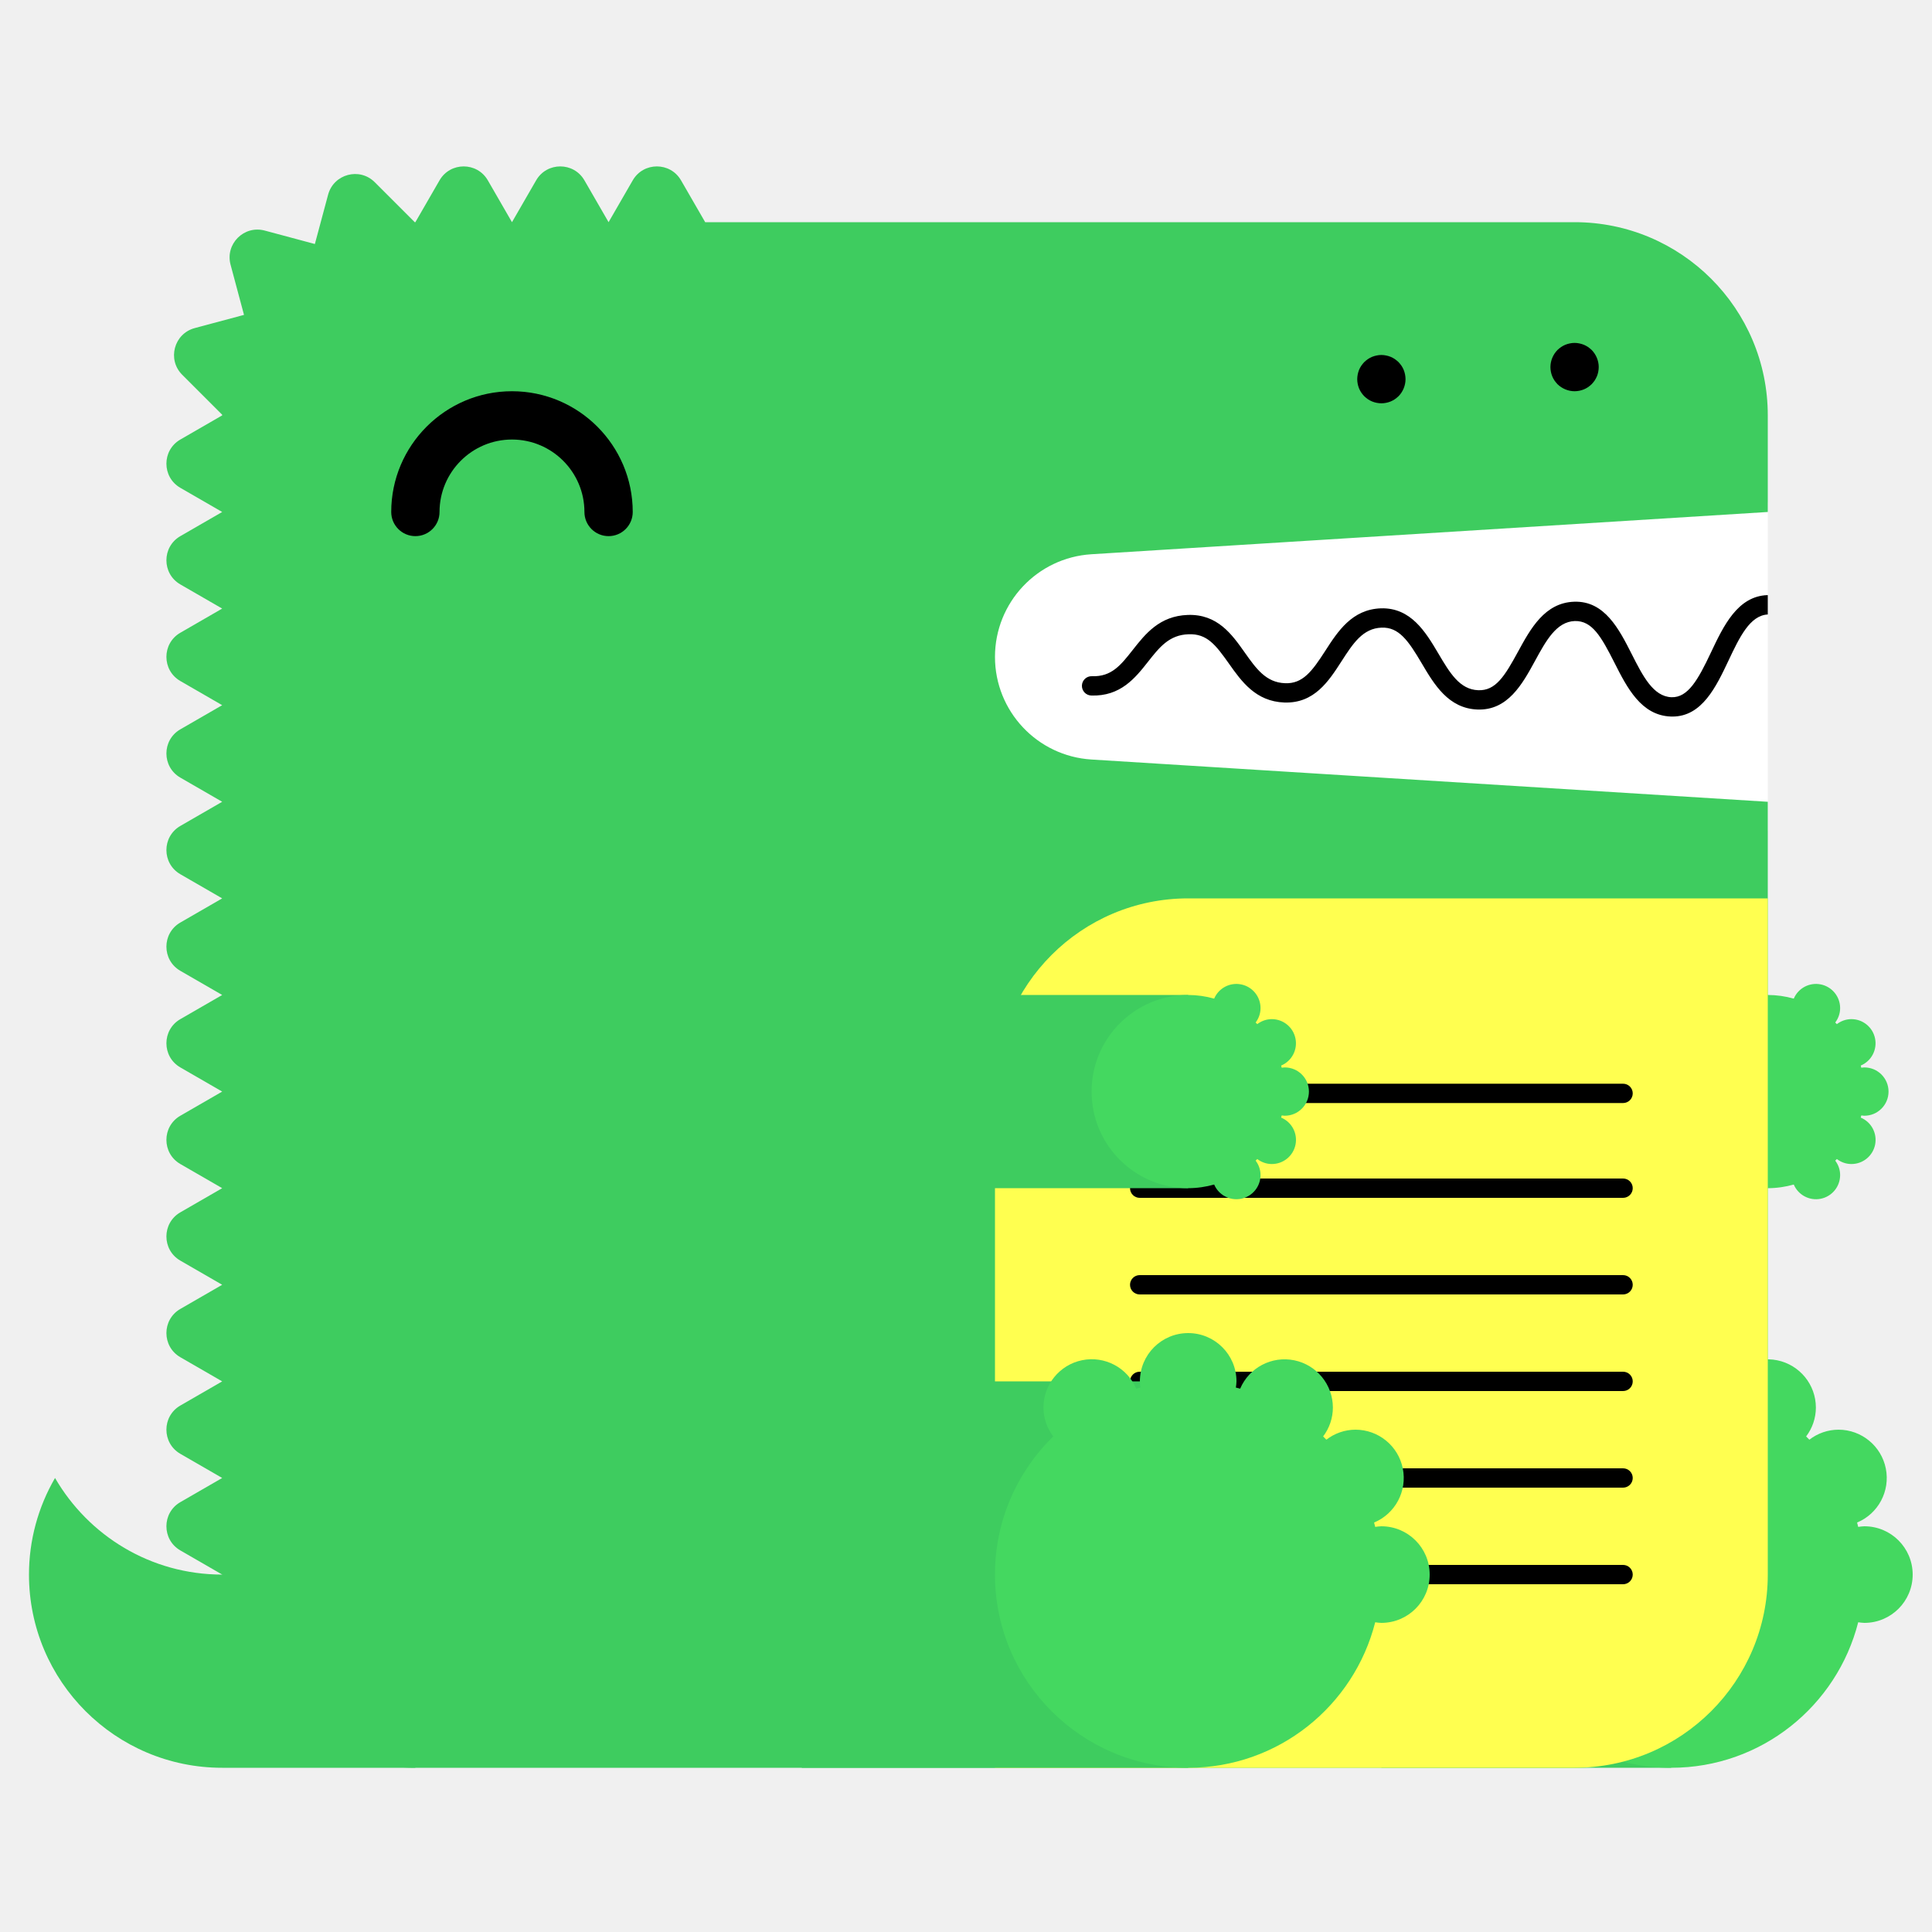
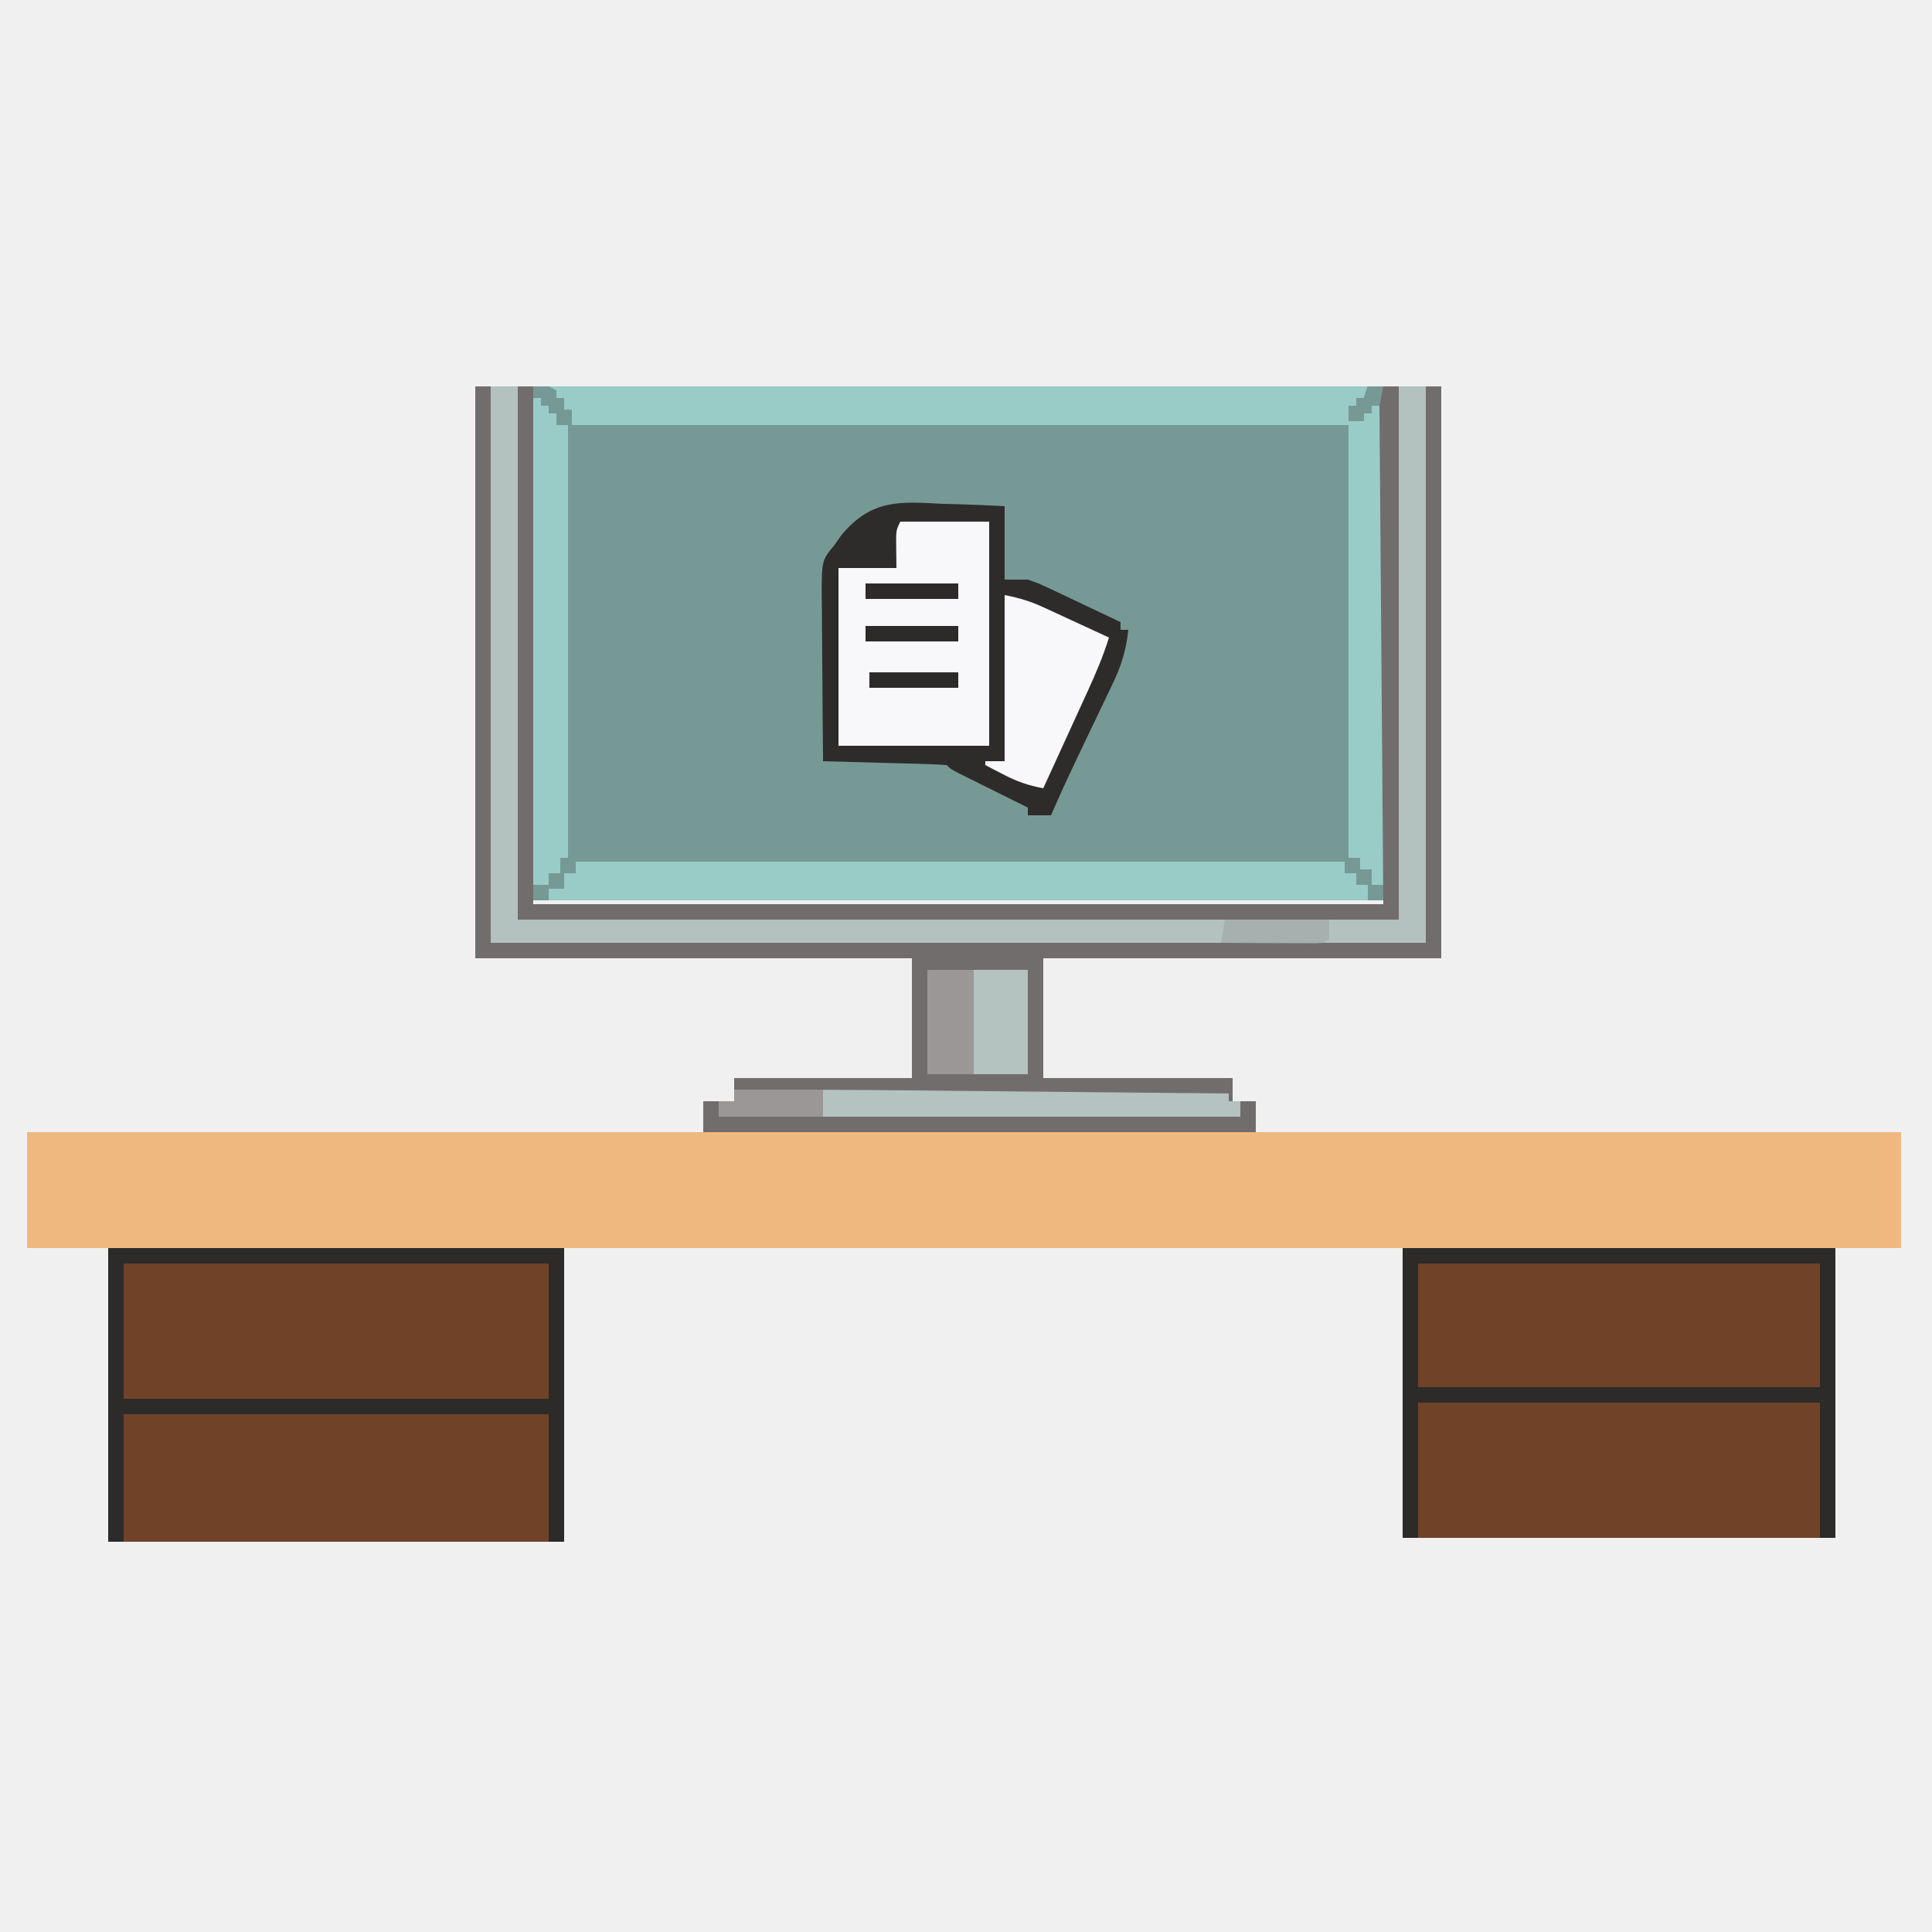
- <svg xmlns="http://www.w3.org/2000/svg" width="200" height="200" viewBox="0 0 200 200">
-   <g fill="none" fill-rule="evenodd">
-     <path fill="#FFF" d="M99 52h84v34H99z" />
-     <path d="M23 163c-7.398 0-13.843-4.027-17.303-10A19.886 19.886 0 0 0 3 163c0 11.046 8.954 20 20 20h20v-20H23z" fill="#3ECC5F" />
-     <path d="M112.98 57.376L183 53V43c0-11.046-8.954-20-20-20H73l-2.5-4.33c-1.112-1.925-3.889-1.925-5 0L63 23l-2.5-4.33c-1.111-1.925-3.889-1.925-5 0L53 23l-2.5-4.33c-1.111-1.925-3.889-1.925-5 0L43 23c-.022 0-.042.003-.065.003l-4.142-4.141c-1.57-1.571-4.252-.853-4.828 1.294l-1.369 5.104-5.192-1.392c-2.148-.575-4.111 1.389-3.535 3.536l1.39 5.193-5.102 1.367c-2.148.576-2.867 3.259-1.296 4.83l4.142 4.142c0 .021-.003.042-.003.064l-4.33 2.5c-1.925 1.111-1.925 3.889 0 5L23 53l-4.33 2.5c-1.925 1.111-1.925 3.889 0 5L23 63l-4.33 2.5c-1.925 1.111-1.925 3.889 0 5L23 73l-4.33 2.5c-1.925 1.111-1.925 3.889 0 5L23 83l-4.33 2.5c-1.925 1.111-1.925 3.889 0 5L23 93l-4.33 2.5c-1.925 1.111-1.925 3.889 0 5L23 103l-4.33 2.5c-1.925 1.111-1.925 3.889 0 5L23 113l-4.33 2.5c-1.925 1.111-1.925 3.889 0 5L23 123l-4.33 2.5c-1.925 1.111-1.925 3.889 0 5L23 133l-4.33 2.5c-1.925 1.111-1.925 3.889 0 5L23 143l-4.33 2.5c-1.925 1.111-1.925 3.889 0 5L23 153l-4.33 2.5c-1.925 1.111-1.925 3.889 0 5L23 163c0 11.046 8.954 20 20 20h120c11.046 0 20-8.954 20-20V83l-70.02-4.376A10.645 10.645 0 0 1 103 68c0-5.621 4.37-10.273 9.98-10.624" fill="#3ECC5F" />
-     <path fill="#3ECC5F" d="M143 183h30v-40h-30z" />
-     <path d="M193 158c-.219 0-.428.037-.639.064-.038-.15-.074-.301-.116-.451A5 5 0 0 0 190.32 148a4.96 4.96 0 0 0-3.016 1.036 26.531 26.531 0 0 0-.335-.336 4.955 4.955 0 0 0 1.011-2.987 5 5 0 0 0-9.599-1.959c-.148-.042-.297-.077-.445-.115.027-.211.064-.42.064-.639a5 5 0 0 0-5-5 5 5 0 0 0-5 5c0 .219.037.428.064.639-.148.038-.297.073-.445.115a4.998 4.998 0 0 0-9.599 1.959c0 1.125.384 2.151 1.011 2.987-3.717 3.632-6.031 8.693-6.031 14.3 0 11.046 8.954 20 20 20 9.339 0 17.16-6.41 19.361-15.064.211.027.42.064.639.064a5 5 0 0 0 5-5 5 5 0 0 0-5-5" fill="#44D860" />
-     <path fill="#3ECC5F" d="M153 123h30v-20h-30z" />
-     <path d="M193 115.5a2.5 2.5 0 1 0 0-5c-.109 0-.214.019-.319.032-.02-.075-.037-.15-.058-.225a2.501 2.501 0 0 0-.963-4.807c-.569 0-1.088.197-1.508.518a6.653 6.653 0 0 0-.168-.168c.314-.417.506-.931.506-1.494a2.5 2.5 0 0 0-4.8-.979A9.987 9.987 0 0 0 183 103c-5.522 0-10 4.478-10 10s4.478 10 10 10c.934 0 1.833-.138 2.69-.377a2.5 2.5 0 0 0 4.8-.979c0-.563-.192-1.077-.506-1.494.057-.055.113-.111.168-.168.42.321.939.518 1.508.518a2.5 2.5 0 0 0 .963-4.807c.021-.074.038-.15.058-.225.105.013.21.032.319.032" fill="#44D860" />
-     <path d="M63 55.5a2.5 2.5 0 0 1-2.5-2.5c0-4.136-3.364-7.5-7.5-7.5s-7.5 3.364-7.5 7.5a2.5 2.5 0 1 1-5 0c0-6.893 5.607-12.5 12.5-12.5S65.5 46.107 65.5 53a2.5 2.5 0 0 1-2.5 2.5" fill="#000" />
-     <path d="M103 183h60c11.046 0 20-8.954 20-20V93h-60c-11.046 0-20 8.954-20 20v70z" fill="#FFFF50" />
-     <path d="M168.02 124h-50.04a1 1 0 1 1 0-2h50.04a1 1 0 1 1 0 2m0 20h-50.04a1 1 0 1 1 0-2h50.04a1 1 0 1 1 0 2m0 20h-50.04a1 1 0 1 1 0-2h50.04a1 1 0 1 1 0 2m0-49.814h-50.04a1 1 0 1 1 0-2h50.04a1 1 0 1 1 0 2m0 19.814h-50.04a1 1 0 1 1 0-2h50.04a1 1 0 1 1 0 2m0 20h-50.04a1 1 0 1 1 0-2h50.04a1 1 0 1 1 0 2M183 61.611c-.012 0-.022-.006-.034-.005-3.09.105-4.552 3.196-5.842 5.923-1.346 2.85-2.387 4.703-4.093 4.647-1.889-.068-2.969-2.202-4.113-4.46-1.314-2.594-2.814-5.536-5.963-5.426-3.046.104-4.513 2.794-5.807 5.167-1.377 2.528-2.314 4.065-4.121 3.994-1.927-.07-2.951-1.805-4.136-3.813-1.321-2.236-2.848-4.75-5.936-4.664-2.994.103-4.465 2.385-5.763 4.4-1.373 2.13-2.335 3.428-4.165 3.351-1.973-.07-2.992-1.51-4.171-3.177-1.324-1.873-2.816-3.993-5.895-3.89-2.928.1-4.399 1.97-5.696 3.618-1.232 1.564-2.194 2.802-4.229 2.724a1 1 0 0 0-.072 2c3.017.101 4.545-1.8 5.872-3.487 1.177-1.496 2.193-2.787 4.193-2.855 1.926-.082 2.829 1.115 4.195 3.045 1.297 1.834 2.769 3.914 5.731 4.021 3.103.104 4.596-2.215 5.918-4.267 1.182-1.834 2.202-3.417 4.15-3.484 1.793-.067 2.769 1.35 4.145 3.681 1.297 2.197 2.766 4.686 5.787 4.796 3.125.108 4.634-2.62 5.949-5.035 1.139-2.088 2.214-4.06 4.119-4.126 1.793-.042 2.728 1.595 4.111 4.33 1.292 2.553 2.757 5.445 5.825 5.556l.169.003c3.064 0 4.518-3.075 5.805-5.794 1.139-2.41 2.217-4.68 4.067-4.773v-2z" fill="#000" />
-     <path fill="#3ECC5F" d="M83 183h40v-40H83z" />
-     <path d="M143 158c-.219 0-.428.037-.639.064-.038-.15-.074-.301-.116-.451A5 5 0 0 0 140.32 148a4.96 4.96 0 0 0-3.016 1.036 26.531 26.531 0 0 0-.335-.336 4.955 4.955 0 0 0 1.011-2.987 5 5 0 0 0-9.599-1.959c-.148-.042-.297-.077-.445-.115.027-.211.064-.42.064-.639a5 5 0 0 0-5-5 5 5 0 0 0-5 5c0 .219.037.428.064.639-.148.038-.297.073-.445.115a4.998 4.998 0 0 0-9.599 1.959c0 1.125.384 2.151 1.011 2.987-3.717 3.632-6.031 8.693-6.031 14.3 0 11.046 8.954 20 20 20 9.339 0 17.16-6.41 19.361-15.064.211.027.42.064.639.064a5 5 0 0 0 5-5 5 5 0 0 0-5-5" fill="#44D860" />
-     <path fill="#3ECC5F" d="M83 123h40v-20H83z" />
-     <path d="M133 115.5a2.5 2.5 0 1 0 0-5c-.109 0-.214.019-.319.032-.02-.075-.037-.15-.058-.225a2.501 2.501 0 0 0-.963-4.807c-.569 0-1.088.197-1.508.518a6.653 6.653 0 0 0-.168-.168c.314-.417.506-.931.506-1.494a2.5 2.5 0 0 0-4.8-.979A9.987 9.987 0 0 0 123 103c-5.522 0-10 4.478-10 10s4.478 10 10 10c.934 0 1.833-.138 2.69-.377a2.5 2.5 0 0 0 4.8-.979c0-.563-.192-1.077-.506-1.494.057-.055.113-.111.168-.168.42.321.939.518 1.508.518a2.5 2.5 0 0 0 .963-4.807c.021-.074.038-.15.058-.225.105.013.21.032.319.032" fill="#44D860" />
-     <path d="M143 41.75c-.16 0-.33-.02-.49-.05a2.52 2.52 0 0 1-.47-.14c-.15-.06-.29-.14-.431-.23-.13-.09-.259-.2-.38-.31-.109-.12-.219-.24-.309-.38s-.17-.28-.231-.43a2.619 2.619 0 0 1-.189-.96c0-.16.02-.33.05-.49.03-.16.08-.31.139-.47.061-.15.141-.29.231-.43.09-.13.2-.26.309-.38.121-.11.25-.22.38-.31.141-.09.281-.17.431-.23.149-.06.31-.11.47-.14.32-.07.65-.07.98 0 .159.03.32.08.47.14.149.06.29.14.43.23.13.09.259.2.38.31.11.12.22.25.31.38.09.14.17.28.23.43.06.16.11.31.14.47.029.16.05.33.05.49 0 .66-.271 1.31-.73 1.77-.121.11-.25.22-.38.31-.14.09-.281.17-.43.23a2.565 2.565 0 0 1-.96.19m20-1.25c-.66 0-1.3-.27-1.771-.73a3.802 3.802 0 0 1-.309-.38c-.09-.14-.17-.28-.231-.43a2.619 2.619 0 0 1-.189-.96c0-.66.27-1.3.729-1.77.121-.11.25-.22.38-.31.141-.09.281-.17.431-.23.149-.06.31-.11.47-.14.32-.07.66-.07.98 0 .159.03.32.08.47.14.149.06.29.14.43.23.13.09.259.2.38.31.459.47.73 1.11.73 1.77 0 .16-.021.33-.05.49-.03.16-.08.32-.14.47-.07.15-.14.29-.23.43-.09.13-.2.26-.31.38-.121.11-.25.22-.38.31-.14.09-.281.17-.43.23a2.565 2.565 0 0 1-.96.19" fill="#000" />
-   </g>
+ <svg xmlns="http://www.w3.org/2000/svg" version="1.1" width="500" height="500">
+   <path d="M0 0 C82.5 0 165 0 250 0 C250 48.84 250 97.68 250 148 C216.01 148 182.02 148 147 148 C147 158.23 147 168.46 147 179 C163.17 179 179.34 179 196 179 C196 180.98 196 182.96 196 185 C197.98 185 199.96 185 202 185 C202 187.64 202 190.28 202 193 C257.11 193 312.22 193 369 193 C369 202.9 369 212.8 369 223 C363.39 223 357.78 223 352 223 C352 247.75 352 272.5 352 298 C315.04 298 278.08 298 240 298 C240 273.25 240 248.5 240 223 C168.39 223 96.78 223 23 223 C23 248.08 23 273.16 23 299 C-15.94 299 -54.88 299 -95 299 C-95 273.92 -95 248.84 -95 223 C-101.93 223 -108.86 223 -116 223 C-116 213.1 -116 203.2 -116 193 C-58.25 193 -0.5 193 59 193 C59 190.36 59 187.72 59 185 C61.64 185 64.28 185 67 185 C67 183.02 67 181.04 67 179 C82.18 179 97.36 179 113 179 C113 168.77 113 158.54 113 148 C75.71 148 38.42 148 0 148 C0 99.16 0 50.32 0 0 Z M15 133 C15 133.33 15 133.66 15 134 C87.6 134 160.2 134 235 134 C235 133.67 235 133.34 235 133 C162.4 133 89.8 133 15 133 Z " fill="#779995" transform="translate(123,100)" />
+   <path d="M0 0 C160.05 0 320.1 0 485 0 C485 9.9 485 19.8 485 30 C479.39 30 473.78 30 468 30 C468 54.75 468 79.5 468 105 C431.04 105 394.08 105 356 105 C356 80.25 356 55.5 356 30 C284.39 30 212.78 30 139 30 C139 55.08 139 80.16 139 106 C100.06 106 61.12 106 21 106 C21 80.92 21 55.84 21 30 C14.07 30 7.14 30 0 30 C0 20.1 0 10.2 0 0 Z " fill="#EFB87F" transform="translate(7,293)" />
+   <path d="M0 0 C38.94 0 77.88 0 118 0 C118 25.08 118 50.16 118 76 C79.06 76 40.12 76 0 76 C0 50.92 0 25.84 0 0 Z " fill="#704227" transform="translate(28,323)" />
+   <path d="M0 0 C36.96 0 73.92 0 112 0 C112 24.75 112 49.5 112 75 C75.04 75 38.08 75 0 75 C0 50.25 0 25.5 0 0 Z " fill="#704227" transform="translate(363,323)" />
+   <path d="M0 0 C1.32 0 2.64 0 4 0 C4 47.52 4 95.04 4 144 C83.86 144 163.72 144 246 144 C246 96.48 246 48.96 246 0 C247.32 0 248.64 0 250 0 C250 48.84 250 97.68 250 148 C216.01 148 182.02 148 147 148 C147 158.23 147 168.46 147 179 C163.17 179 179.34 179 196 179 C196 180.98 196 182.96 196 185 C197.98 185 199.96 185 202 185 C202 187.64 202 190.28 202 193 C154.81 193 107.62 193 59 193 C59 190.36 59 187.72 59 185 C61.64 185 64.28 185 67 185 C67 183.02 67 181.04 67 179 C82.18 179 97.36 179 113 179 C113 168.77 113 158.54 113 148 C75.71 148 38.42 148 0 148 C0 99.16 0 50.32 0 0 Z " fill="#726D6D" transform="translate(123,100)" />
+   <path d="M0 0 C1.592 0.05 3.185 0.096 4.777 0.137 C8.65 0.237 12.501 0.433 16.375 0.625 C16.375 6.895 16.375 13.165 16.375 19.625 C18.355 19.625 20.335 19.625 22.375 19.625 C25.259 20.635 25.259 20.635 28.211 22.031 C29.806 22.776 29.806 22.776 31.434 23.535 C32.528 24.06 33.622 24.584 34.75 25.125 C35.868 25.65 36.985 26.174 38.137 26.715 C40.888 28.008 43.633 29.312 46.375 30.625 C46.375 31.285 46.375 31.945 46.375 32.625 C47.035 32.625 47.695 32.625 48.375 32.625 C47.855 37.938 46.485 42.184 44.137 46.992 C43.815 47.671 43.493 48.35 43.161 49.05 C42.137 51.204 41.1 53.352 40.062 55.5 C39.377 56.933 38.693 58.367 38.01 59.801 C37.02 61.878 36.03 63.954 35.036 66.029 C32.726 70.857 30.511 75.717 28.375 80.625 C26.395 80.625 24.415 80.625 22.375 80.625 C22.375 79.965 22.375 79.305 22.375 78.625 C21.774 78.327 21.174 78.03 20.555 77.723 C17.848 76.38 15.143 75.034 12.438 73.688 C11.492 73.219 10.546 72.75 9.572 72.268 C8.224 71.596 8.224 71.596 6.848 70.91 C5.599 70.29 5.599 70.29 4.324 69.656 C2.375 68.625 2.375 68.625 1.375 67.625 C-0.998 67.465 -3.346 67.366 -5.723 67.309 C-6.432 67.288 -7.14 67.267 -7.871 67.246 C-10.143 67.18 -12.415 67.121 -14.688 67.062 C-16.225 67.019 -17.762 66.976 -19.299 66.932 C-23.074 66.824 -26.849 66.723 -30.625 66.625 C-30.701 59.453 -30.754 52.282 -30.79 45.11 C-30.805 42.671 -30.825 40.231 -30.851 37.792 C-30.888 34.284 -30.905 30.777 -30.918 27.27 C-30.933 26.18 -30.949 25.09 -30.965 23.967 C-30.967 14.669 -30.967 14.669 -27.625 10.625 C-27.011 9.749 -26.397 8.873 -25.764 7.971 C-18.066 -1.092 -11.026 -0.609 0 0 Z " fill="#2D2C2B" transform="translate(243.625,130.375)" />
+   <path d="M0 0 C34.32 0 68.64 0 104 0 C104 11.55 104 23.1 104 35 C69.68 35 35.36 35 0 35 C0 23.45 0 11.9 0 0 Z " fill="#704227" transform="translate(367,363)" />
+   <path d="M0 0 C36.3 0 72.6 0 110 0 C110 10.89 110 21.78 110 33 C73.7 33 37.4 33 0 33 C0 22.11 0 11.22 0 0 Z " fill="#704227" transform="translate(32,366)" />
+   <path d="M0 0 C2.31 0 4.62 0 7 0 C7 45.54 7 91.08 7 138 C82.24 138 157.48 138 235 138 C235 92.46 235 46.92 235 0 C237.31 0 239.62 0 242 0 C242 47.52 242 95.04 242 144 C162.14 144 82.28 144 0 144 C0 96.48 0 48.96 0 0 Z " fill="#B3C1BF" transform="translate(127,100)" />
+   <path d="M0 0 C69.96 0 139.92 0 212 0 C211.67 0.99 211.34 1.98 211 3 C210.34 3 209.68 3 209 3 C209 3.66 209 4.32 209 5 C208.34 5 207.68 5 207 5 C207 6.32 207 7.64 207 9 C208.32 9 209.64 9 211 9 C211 8.34 211 7.68 211 7 C211.66 7 212.32 7 213 7 C213 6.34 213 5.68 213 5 C213.66 5 214.32 5 215 5 C215.33 4.34 215.66 3.68 216 3 C216 44.58 216 86.16 216 129 C215.01 129 214.02 129 213 129 C213 127.68 213 126.36 213 125 C212.01 125 211.02 125 210 125 C210 124.01 210 123.02 210 122 C209.01 122 208.02 122 207 122 C207 85.04 207 48.08 207 10 C140.67 10 74.34 10 6 10 C6 8.68 6 7.36 6 6 C5.34 6 4.68 6 4 6 C4 5.01 4 4.02 4 3 C3.34 3 2.68 3 2 3 C2 2.34 2 1.68 2 1 C1.34 0.67 0.68 0.34 0 0 Z " fill="#99CCC6" transform="translate(142,100)" />
+   <path d="M0 0 C7.59 0 15.18 0 23 0 C23 19.14 23 38.28 23 58 C10.13 58 -2.74 58 -16 58 C-16 42.82 -16 27.64 -16 12 C-11.05 12 -6.1 12 -1 12 C-1.021 10.391 -1.041 8.783 -1.062 7.125 C-1.125 2.25 -1.125 2.25 0 0 Z " fill="#F8F7FA" transform="translate(233,135)" />
+   <path d="M0 0 C65.67 0 131.34 0 199 0 C199 0.99 199 1.98 199 3 C199.99 3 200.98 3 202 3 C202 3.99 202 4.98 202 6 C202.99 6 203.98 6 205 6 C205 7.32 205 8.64 205 10 C135.04 10 65.08 10 -7 10 C-7 9.01 -7 8.02 -7 7 C-5.68 7 -4.36 7 -3 7 C-3 5.68 -3 4.36 -3 3 C-2.01 3 -1.02 3 0 3 C0 2.01 0 1.02 0 0 Z " fill="#99CCC6" transform="translate(149,223)" />
+   <path d="M0 0 C1.32 0 2.64 0 4 0 C4 44.22 4 88.44 4 134 C76.6 134 149.2 134 224 134 C223.67 91.43 223.34 48.86 223 5 C222.34 5 221.68 5 221 5 C221 5.66 221 6.32 221 7 C220.34 7 219.68 7 219 7 C219 7.66 219 8.32 219 9 C217.68 9 216.36 9 215 9 C215 7.68 215 6.36 215 5 C215.66 5 216.32 5 217 5 C217 4.34 217 3.68 217 3 C217.66 3 218.32 3 219 3 C219.33 2.01 219.66 1.02 220 0 C222.64 0 225.28 0 228 0 C228 45.54 228 91.08 228 138 C152.76 138 77.52 138 0 138 C0 92.46 0 46.92 0 0 Z " fill="#726D6D" transform="translate(134,100)" />
+   <path d="M0 0 C38.94 0 77.88 0 118 0 C118 25.08 118 50.16 118 76 C116.68 76 115.36 76 114 76 C114 65.11 114 54.22 114 43 C77.7 43 41.4 43 4 43 C4 53.89 4 64.78 4 76 C2.68 76 1.36 76 0 76 C0 50.92 0 25.84 0 0 Z M4 4 C4 15.55 4 27.1 4 39 C40.3 39 76.6 39 114 39 C114 27.45 114 15.9 114 4 C77.7 4 41.4 4 4 4 Z " fill="#2C2B2A" transform="translate(28,323)" />
+   <path d="M0 0 C36.96 0 73.92 0 112 0 C112 24.75 112 49.5 112 75 C110.68 75 109.36 75 108 75 C108 63.45 108 51.9 108 40 C73.68 40 39.36 40 4 40 C4 51.55 4 63.1 4 75 C2.68 75 1.36 75 0 75 C0 50.25 0 25.5 0 0 Z M4 4 C4 14.56 4 25.12 4 36 C38.32 36 72.64 36 108 36 C108 25.44 108 14.88 108 4 C73.68 4 39.36 4 4 4 Z " fill="#2C2B2A" transform="translate(363,323)" />
+   <path d="M0 0 C16.073 -0.033 32.143 0.057 48.215 0.219 C50.536 0.241 52.857 0.264 55.179 0.286 C61.204 0.344 67.228 0.404 73.253 0.464 C79.435 0.525 85.617 0.585 91.799 0.645 C103.866 0.762 115.933 0.88 128 1 C128 1.66 128 2.32 128 3 C130.31 3 132.62 3 135 3 C135 5.64 135 8.28 135 11 C87.81 11 40.62 11 -8 11 C-8 8.36 -8 5.72 -8 3 C-5.36 3 -2.72 3 0 3 C0 2.01 0 1.02 0 0 Z " fill="#B4C2C0" transform="translate(190,282)" />
+   <path d="M0 0 C0.66 0 1.32 0 2 0 C2 0.66 2 1.32 2 2 C2.66 2 3.32 2 4 2 C4 2.66 4 3.32 4 4 C4.66 4 5.32 4 6 4 C6 4.99 6 5.98 6 7 C6.99 7 7.98 7 9 7 C9 43.96 9 80.92 9 119 C8.34 119 7.68 119 7 119 C7 120.32 7 121.64 7 123 C6.01 123 5.02 123 4 123 C4 123.99 4 124.98 4 126 C2.68 126 1.36 126 0 126 C0 84.42 0 42.84 0 0 Z " fill="#99CCC6" transform="translate(138,103)" />
+   <path d="M0 0 C4.003 0.801 6.688 1.616 10.301 3.285 C11.277 3.733 12.254 4.181 13.26 4.643 C14.267 5.111 15.275 5.58 16.312 6.062 C17.339 6.535 18.366 7.007 19.424 7.494 C21.951 8.658 24.477 9.827 27 11 C25.509 15.787 23.614 20.26 21.523 24.805 C21.193 25.529 20.863 26.253 20.523 26.999 C19.477 29.292 18.426 31.584 17.375 33.875 C16.661 35.437 15.948 37 15.234 38.562 C13.493 42.376 11.747 46.189 10 50 C6.158 49.299 3.162 48.244 -0.312 46.438 C-1.196 45.982 -2.079 45.527 -2.988 45.059 C-3.984 44.535 -3.984 44.535 -5 44 C-5 43.67 -5 43.34 -5 43 C-3.35 43 -1.7 43 0 43 C0 28.81 0 14.62 0 0 Z " fill="#F8F7FA" transform="translate(260,154)" />
+   <path d="M0 0 C8.58 0 17.16 0 26 0 C26 8.91 26 17.82 26 27 C17.42 27 8.84 27 0 27 C0 18.09 0 9.18 0 0 Z " fill="#B4C2C0" transform="translate(240,251)" />
+   <path d="M0 0 C1.32 0 2.64 0 4 0 C4 1.32 4 2.64 4 4 C48.55 4 93.1 4 139 4 C139 2.68 139 1.36 139 0 C140.32 0 141.64 0 143 0 C143 2.64 143 5.28 143 8 C95.81 8 48.62 8 0 8 C0 5.36 0 2.72 0 0 Z " fill="#726D6D" transform="translate(182,285)" />
+   <path d="M0 0 C3.96 0 7.92 0 12 0 C12 8.91 12 17.82 12 27 C8.04 27 4.08 27 0 27 C0 18.09 0 9.18 0 0 Z " fill="#9B9797" transform="translate(240,251)" />
+   <path d="M0 0 C7.59 0 15.18 0 23 0 C23 2.31 23 4.62 23 7 C14.09 7 5.18 7 -4 7 C-4 5.68 -4 4.36 -4 3 C-2.68 3 -1.36 3 0 3 C0 2.01 0 1.02 0 0 Z " fill="#9B9797" transform="translate(190,282)" />
+   <path d="M0 0 C8.91 0 17.82 0 27 0 C27 1.65 27 3.3 27 5 C26 6 26 6 23.408 6.114 C22.282 6.108 21.156 6.103 19.996 6.098 C18.781 6.094 17.566 6.091 16.314 6.088 C15.035 6.08 13.756 6.071 12.438 6.062 C11.154 6.058 9.871 6.053 8.549 6.049 C5.366 6.037 2.183 6.021 -1 6 C-0.67 4.02 -0.34 2.04 0 0 Z " fill="#A6B1AF" transform="translate(317,238)" />
+   <path d="M0 0 C7.92 0 15.84 0 24 0 C24 1.32 24 2.64 24 4 C16.08 4 8.16 4 0 4 C0 2.68 0 1.36 0 0 Z " fill="#2C2B2A" transform="translate(224,162)" />
+   <path d="M0 0 C7.92 0 15.84 0 24 0 C24 1.32 24 2.64 24 4 C16.08 4 8.16 4 0 4 C0 2.68 0 1.36 0 0 Z " fill="#2C2B2A" transform="translate(224,151)" />
+   <path d="M0 0 C7.59 0 15.18 0 23 0 C23 1.32 23 2.64 23 4 C15.41 4 7.82 4 0 4 C0 2.68 0 1.36 0 0 Z " fill="#2C2B2A" transform="translate(225,174)" />
+   <path d="M0 0 C1.32 0 2.64 0 4 0 C3.67 1.65 3.34 3.3 3 5 C2.34 5 1.68 5 1 5 C1 5.66 1 6.32 1 7 C0.34 7 -0.32 7 -1 7 C-1 7.66 -1 8.32 -1 9 C-2.32 9 -3.64 9 -5 9 C-5 7.68 -5 6.36 -5 5 C-4.34 5 -3.68 5 -3 5 C-3 4.34 -3 3.68 -3 3 C-2.34 3 -1.68 3 -1 3 C-0.67 2.01 -0.34 1.02 0 0 Z " fill="#779995" transform="translate(354,100)" />
</svg>
